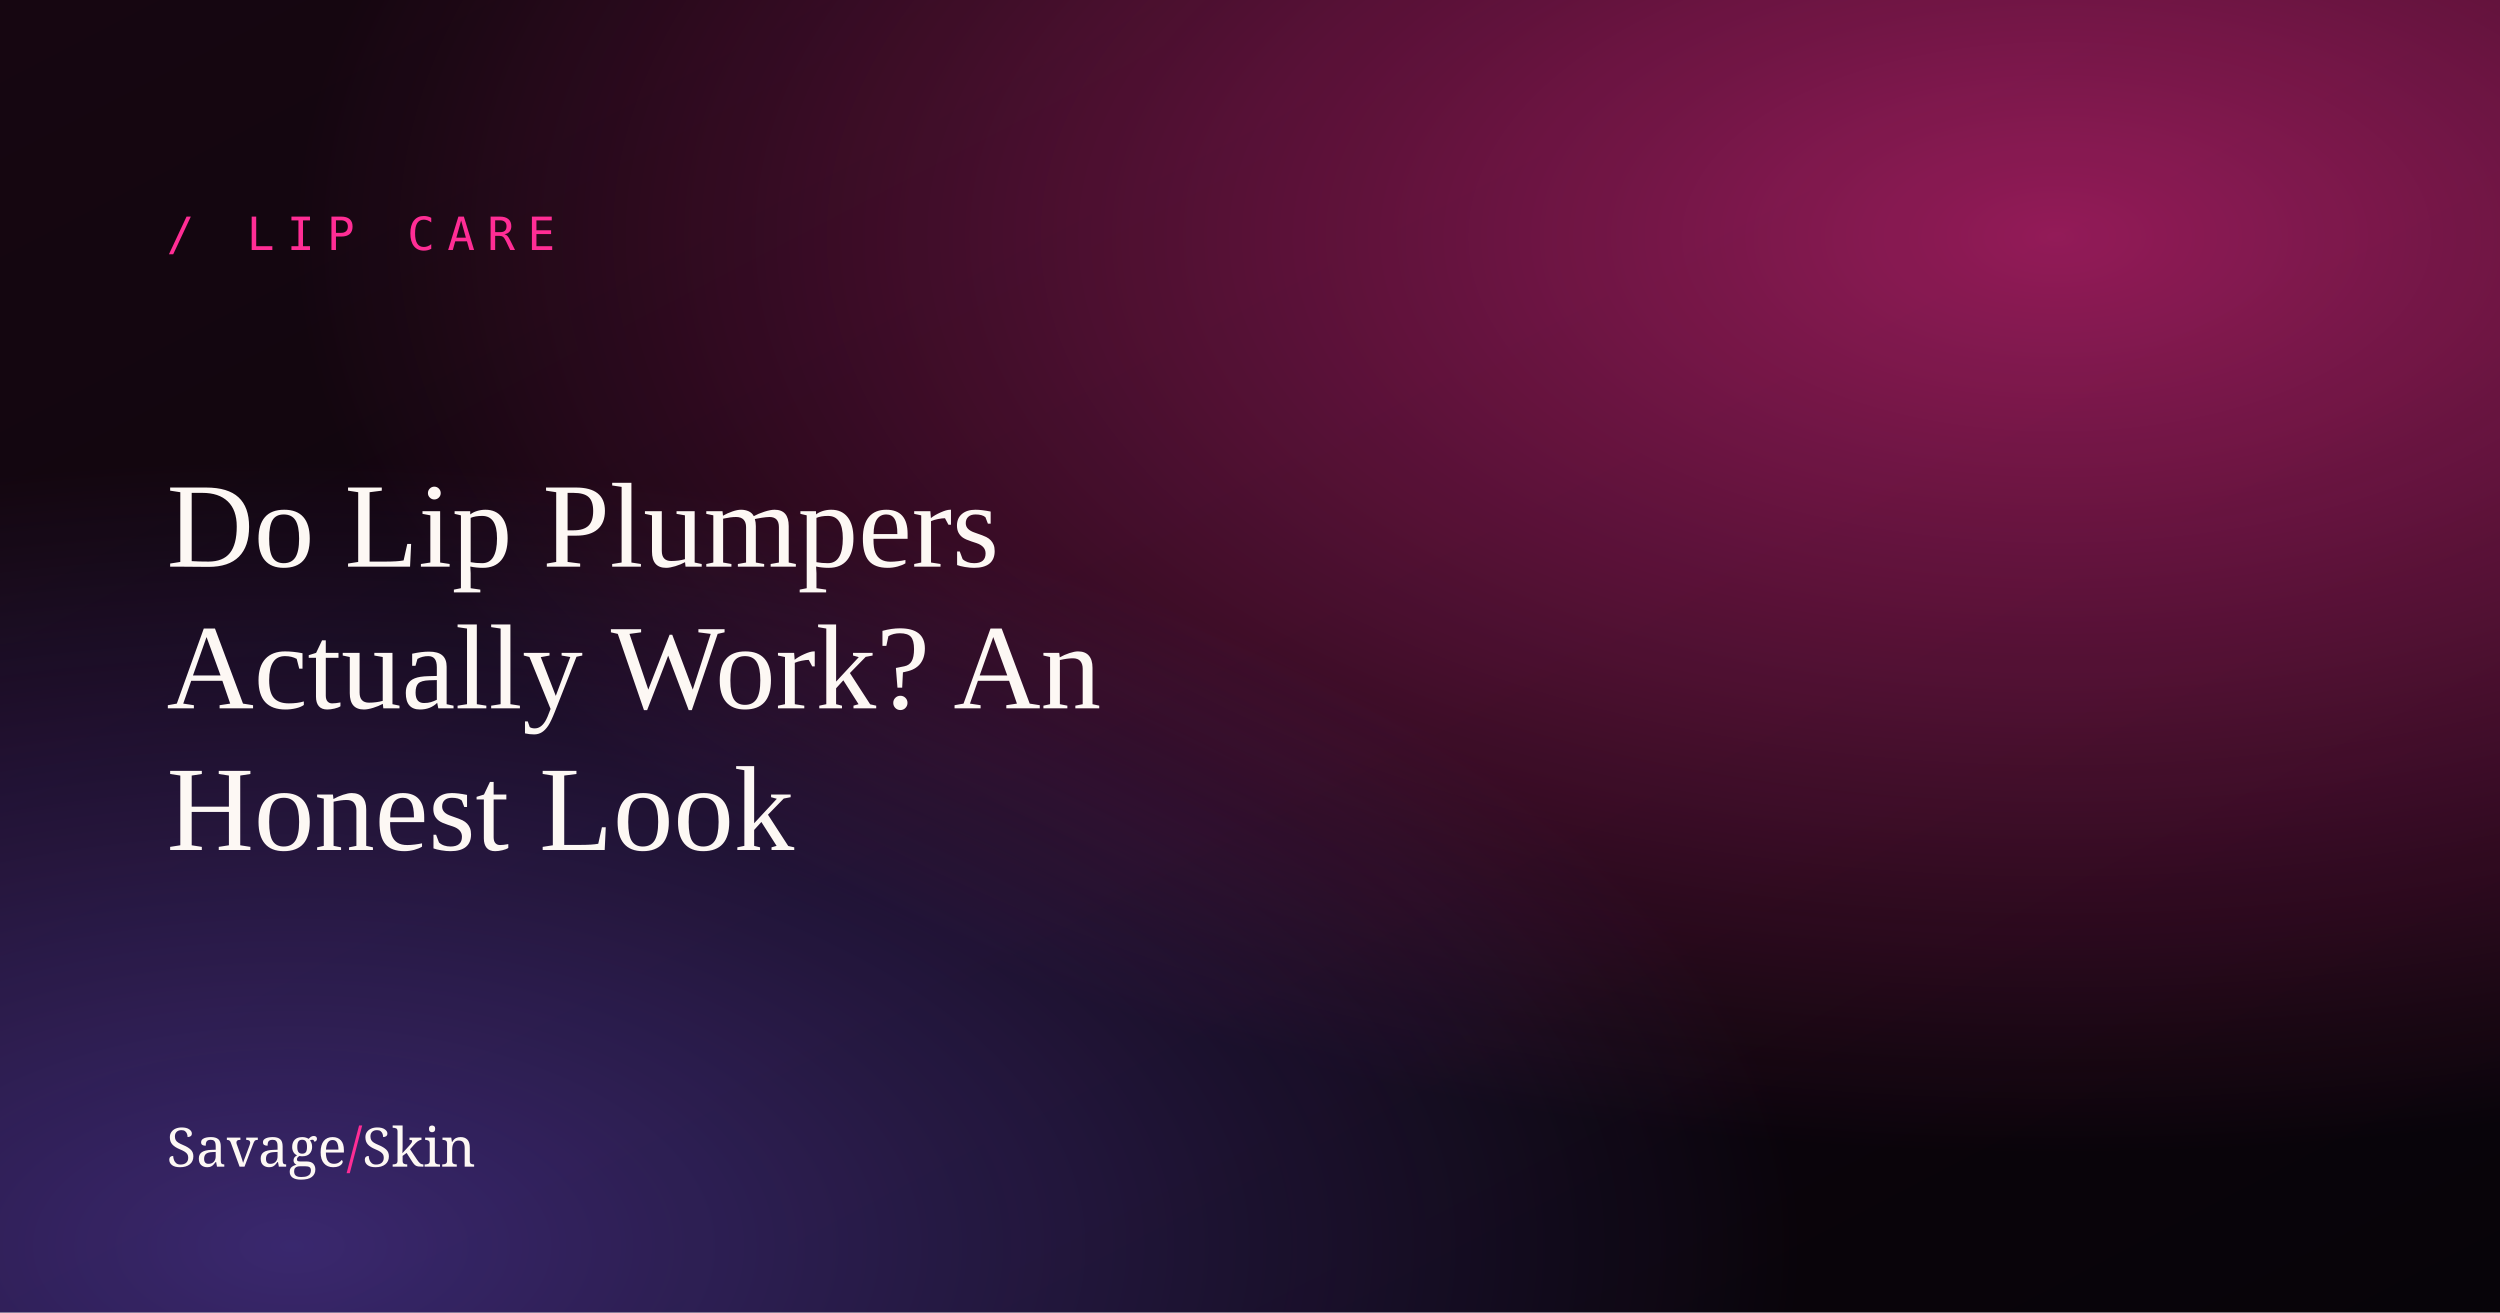
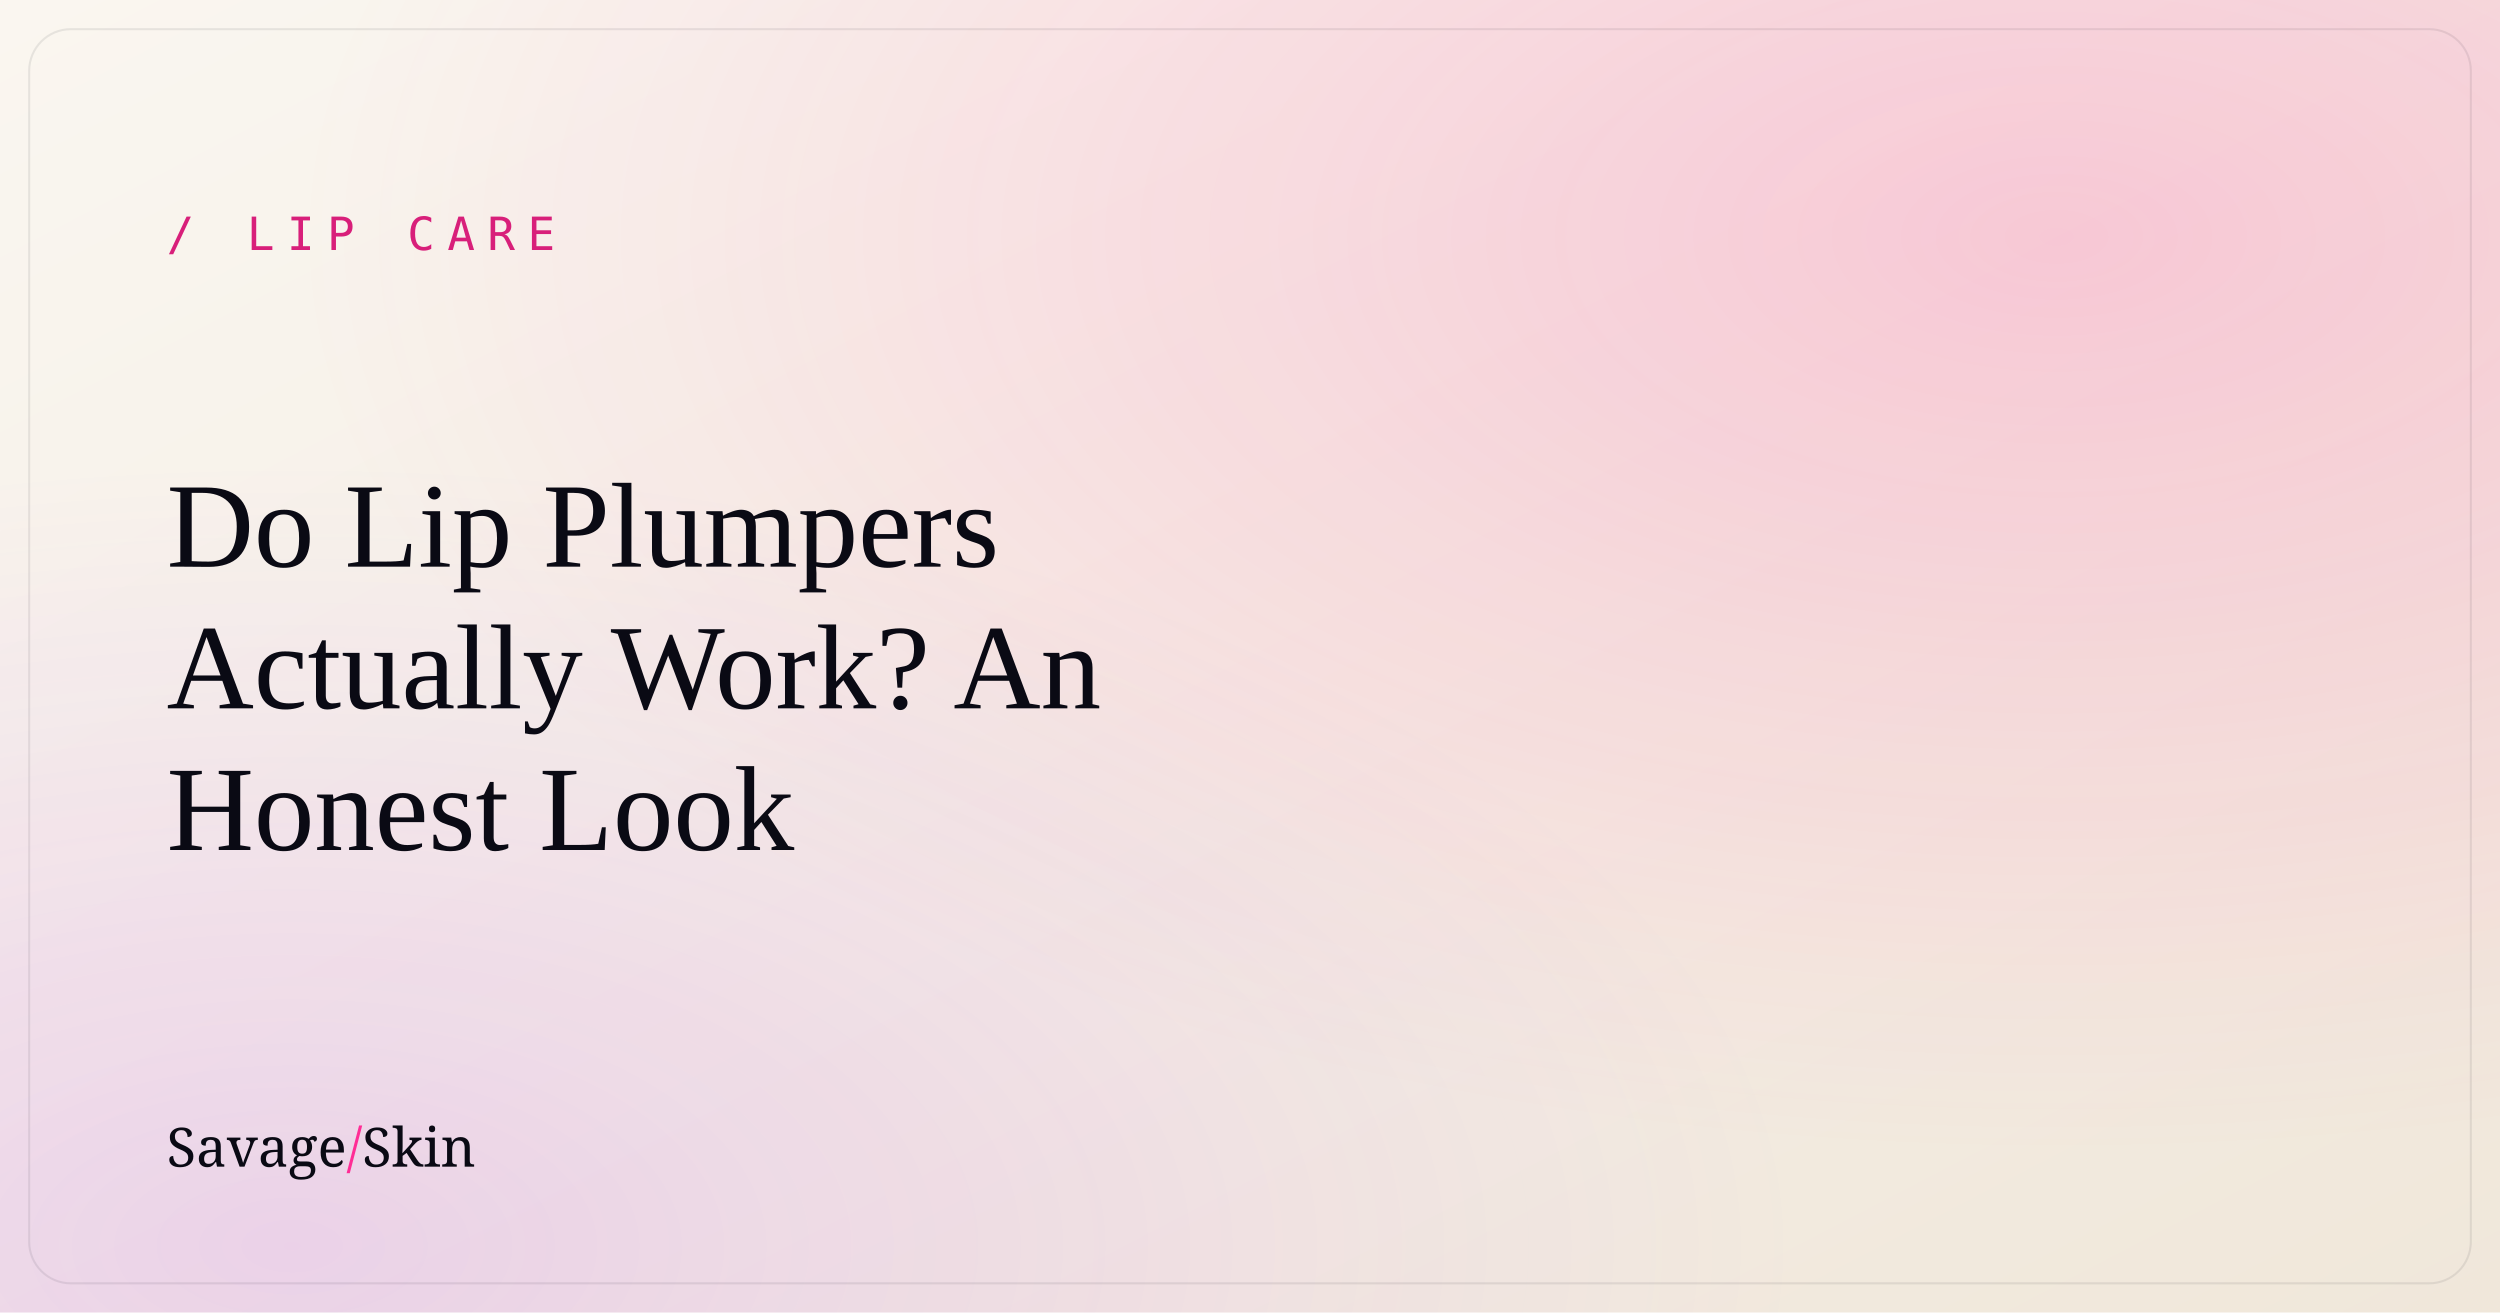
<svg xmlns="http://www.w3.org/2000/svg" viewBox="0 0 1200 630" width="1200" height="630" role="img">
  <defs>
    <linearGradient id="bg" x1="0" y1="0" x2="1" y2="1">
-       <stop offset="0" stop-color="#160611" />
-       <stop offset="1" stop-color="#070409" />
+       <stop offset="0" stop-color="#faf6f0" />
+       <stop offset="1" stop-color="#f0e7da" />
    </linearGradient>
    <radialGradient id="glow" cx="0.82" cy="0.18" r="0.7">
-       <stop offset="0" stop-color="#ff2d95" stop-opacity="0.55" />
+       <stop offset="0" stop-color="#ff2d95" stop-opacity="0.20" />
      <stop offset="1" stop-color="#ff2d95" stop-opacity="0" />
    </radialGradient>
    <radialGradient id="glow2" cx="0.12" cy="0.95" r="0.6">
-       <stop offset="0" stop-color="#7b5cff" stop-opacity="0.4" />
-       <stop offset="1" stop-color="#7b5cff" stop-opacity="0" />
+       <stop offset="0" stop-color="#b026ff" stop-opacity="0.14" />
+       <stop offset="1" stop-color="#b026ff" stop-opacity="0" />
    </radialGradient>
  </defs>
  <rect width="1200" height="630" fill="url(#bg)" />
  <rect width="1200" height="630" fill="url(#glow)" />
  <rect width="1200" height="630" fill="url(#glow2)" />
-   <text x="80" y="120" font-family="'JetBrains Mono', monospace" font-size="22" letter-spacing="6" fill="#ff2d95">/ LIP CARE</text>
-   <text font-family="Georgia, 'Times New Roman', serif" font-size="58" font-weight="500" fill="#fdf8f4">
+   <rect x="14" y="14" width="1172" height="602" rx="20" fill="none" stroke="#0a0a14" stroke-opacity="0.08" />
+   <text x="80" y="120" font-family="'JetBrains Mono', monospace" font-size="22" letter-spacing="6" fill="#d81f7a">/ LIP CARE</text>
+   <text font-family="Georgia, 'Times New Roman', serif" font-size="58" font-weight="500" fill="#0a0a14">
    <tspan x="80" y="272">Do Lip Plumpers</tspan>
    <tspan x="80" y="340">Actually Work? An</tspan>
    <tspan x="80" y="408">Honest Look</tspan>
  </text>
-   <text x="80" y="560" font-family="Georgia, serif" font-size="26" fill="#fdf8f4">Savage<tspan fill="#ff2d95">/</tspan>Skin</text>
+   <text x="80" y="560" font-family="Georgia, serif" font-size="26" fill="#0a0a14">Savage<tspan fill="#ff2d95">/</tspan>Skin</text>
</svg>
